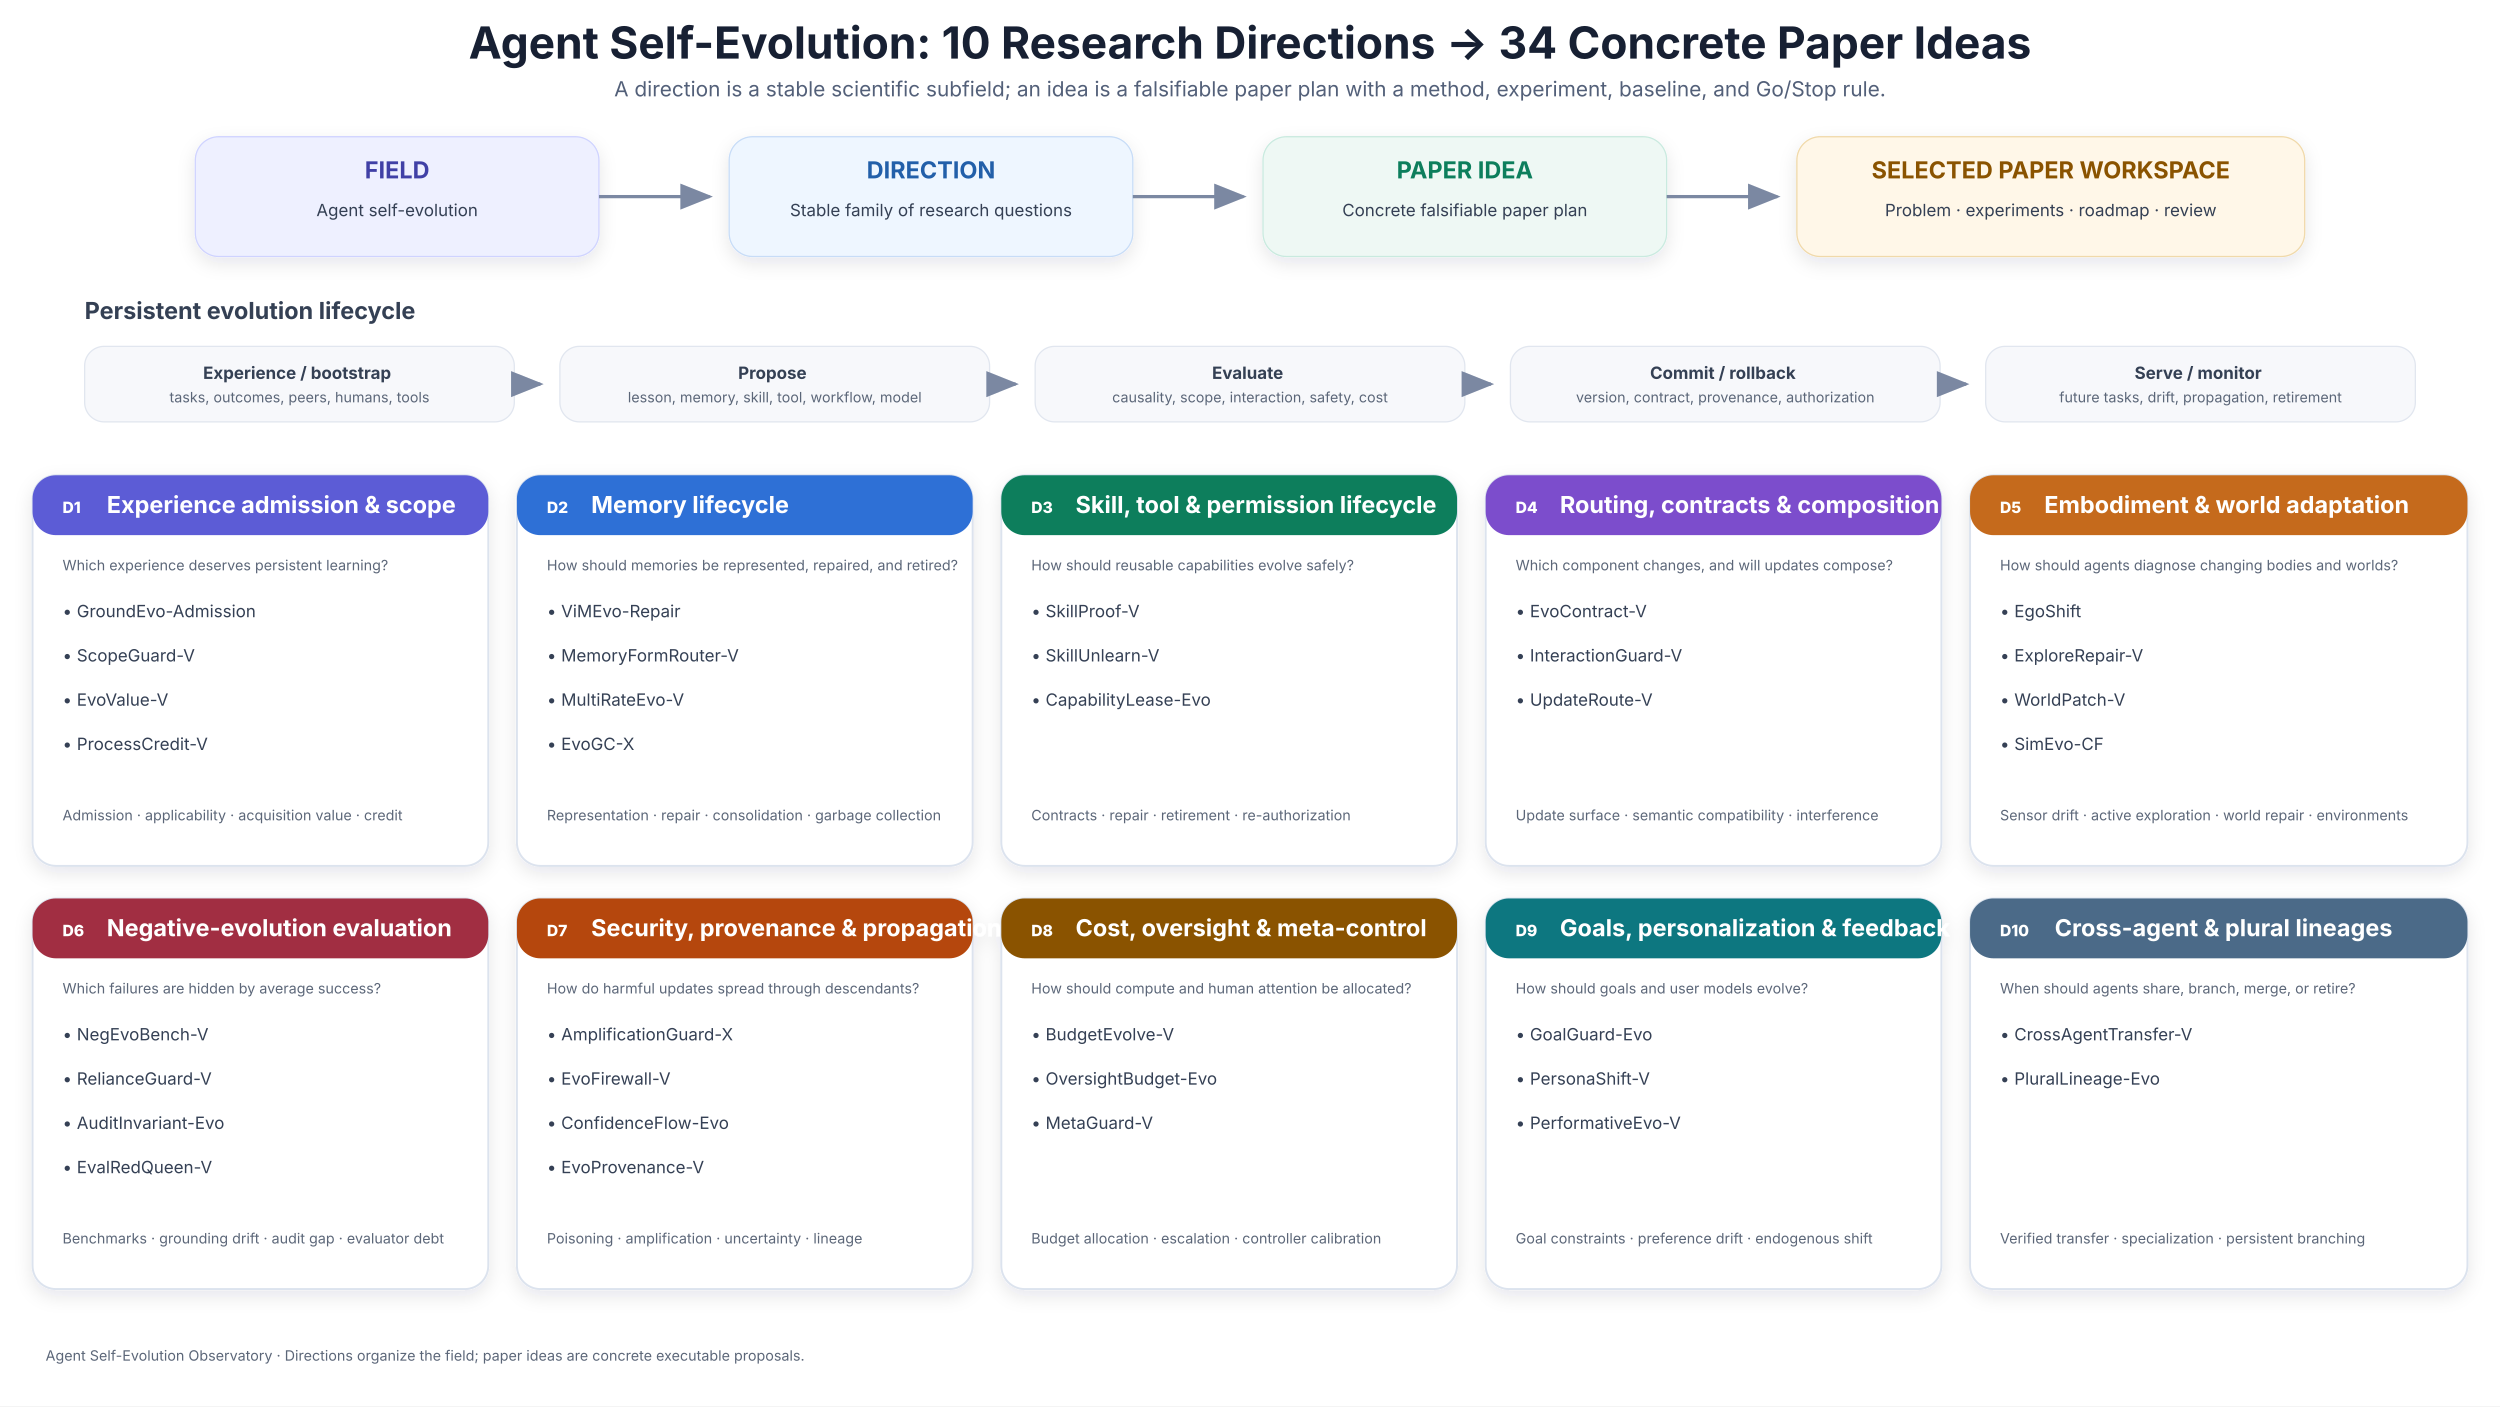
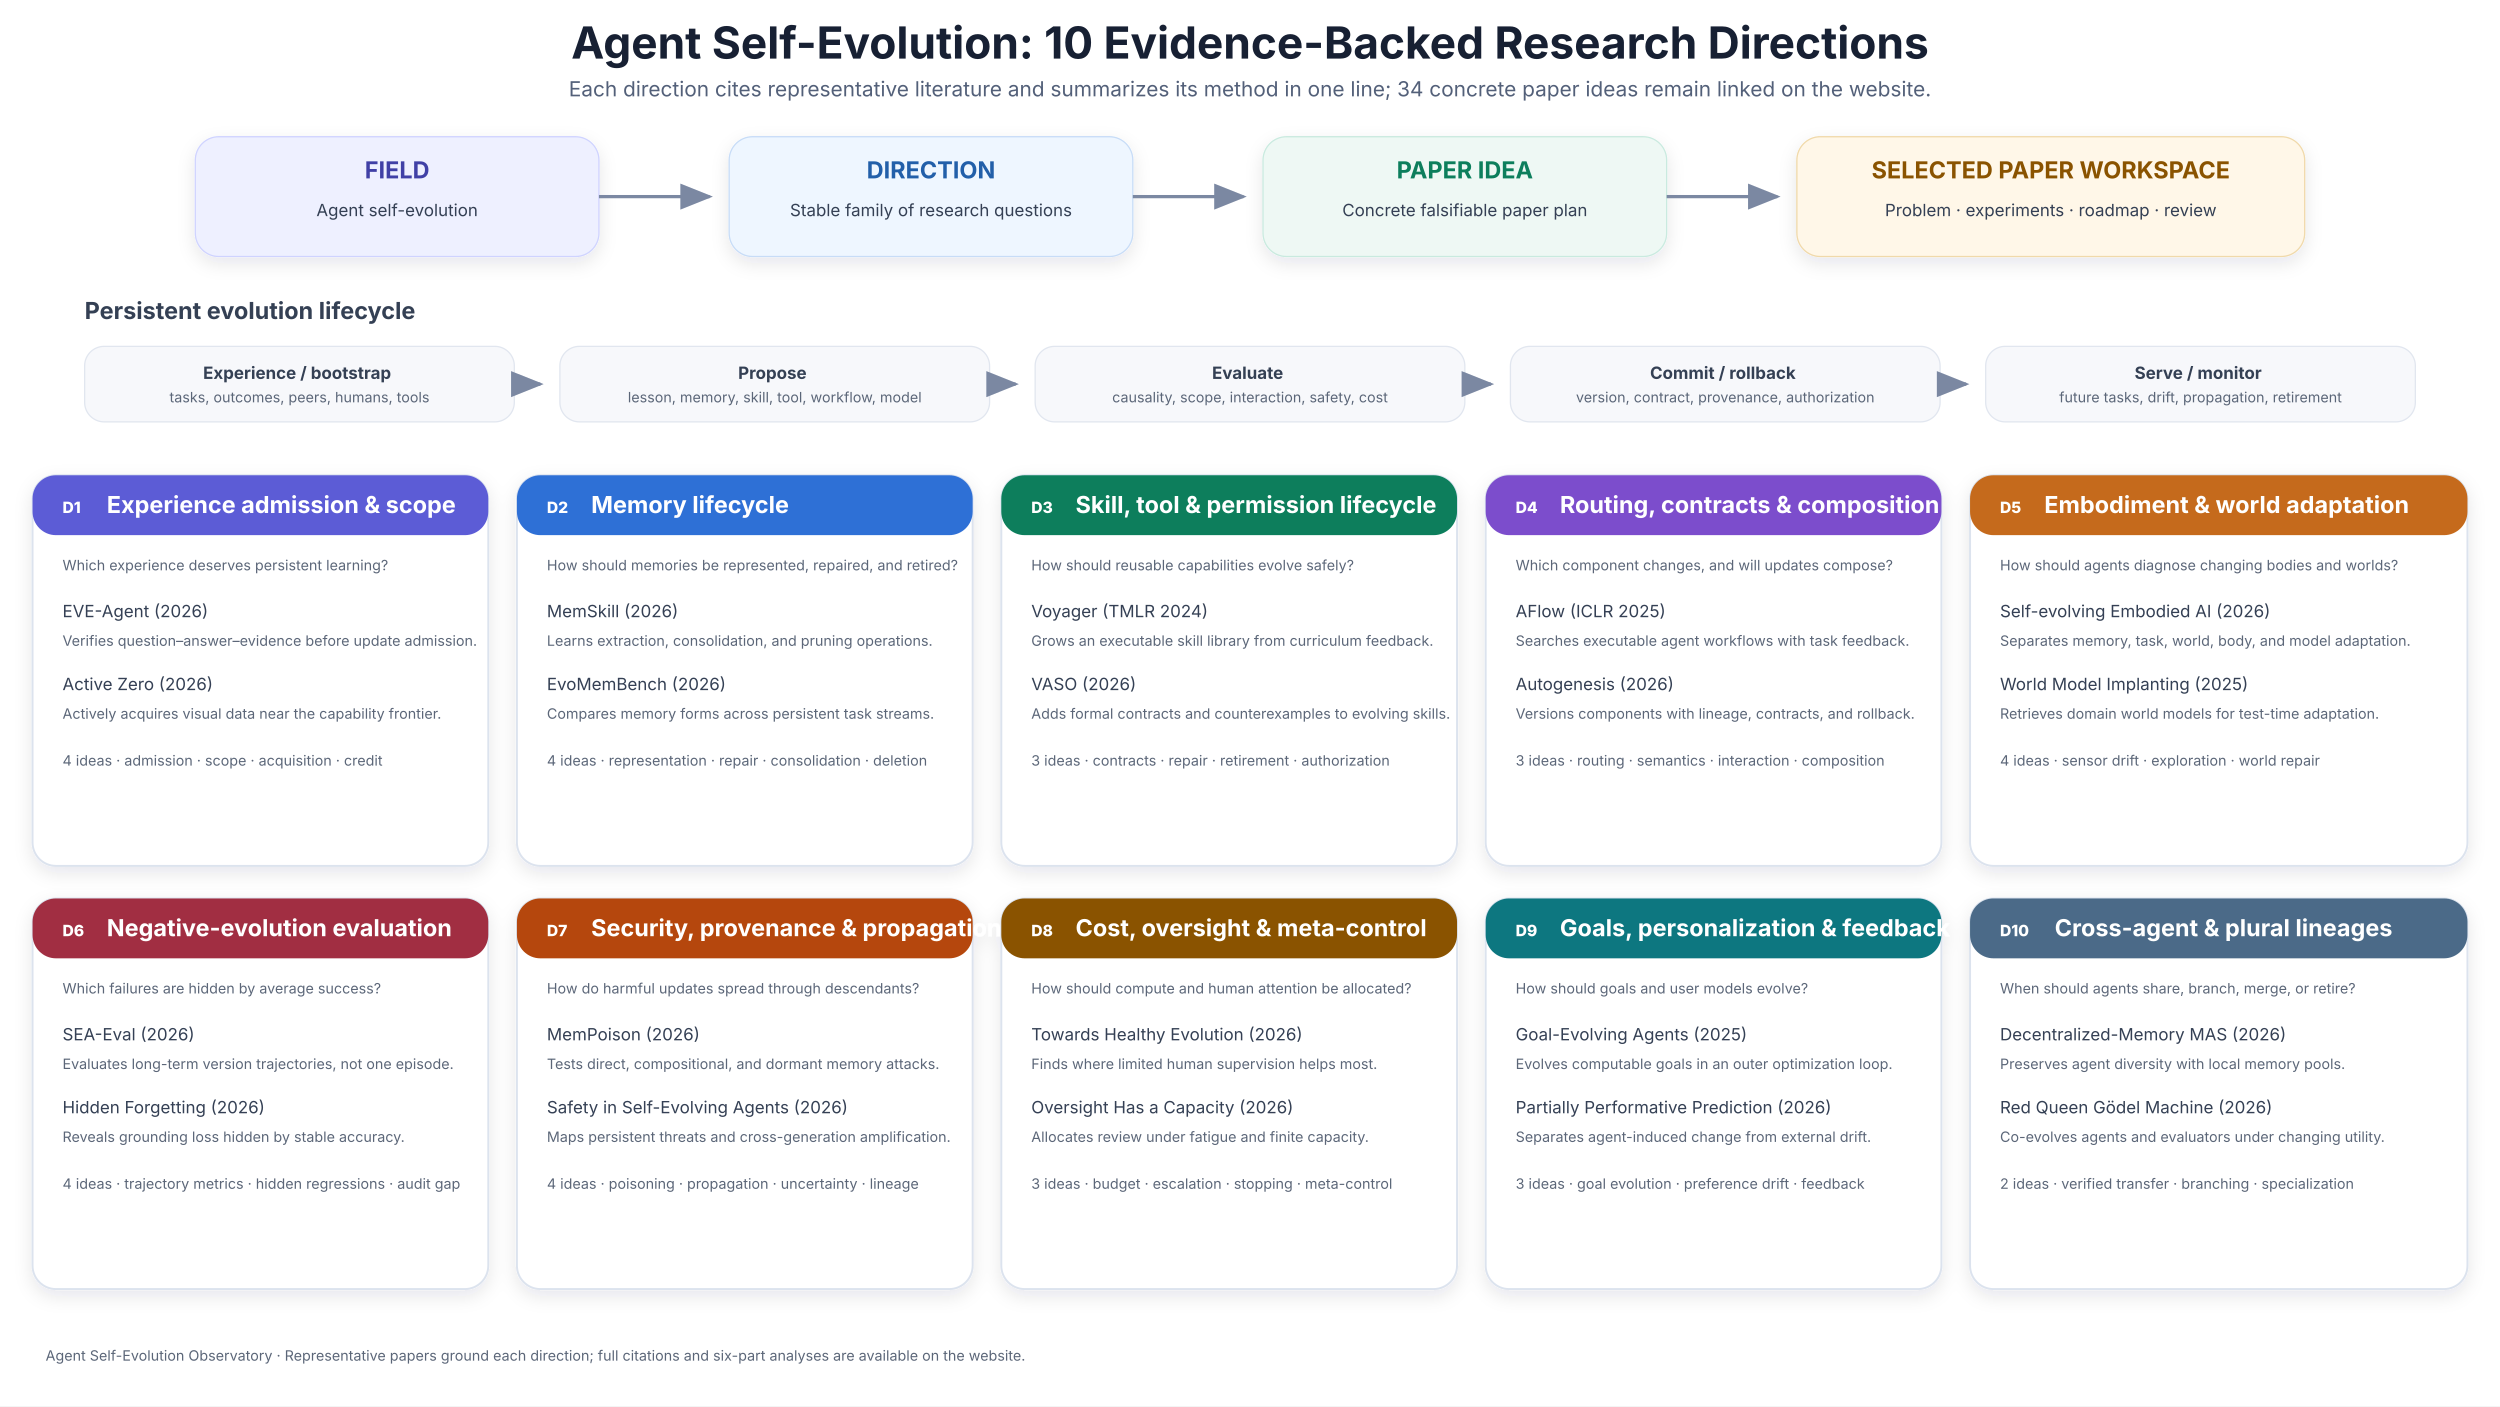
<svg xmlns="http://www.w3.org/2000/svg" width="1920" height="1080" viewBox="0 0 1920 1080" role="img" aria-labelledby="title desc">
  <defs>
    <style>
.bg{fill:#fff}.title{font:700 34px Inter,Segoe UI,Arial,sans-serif;fill:#172033}.sub{font:16px Inter,Segoe UI,Arial,sans-serif;fill:#536079}.head{font:700 18px Inter,Segoe UI,Arial,sans-serif}.body{font:13px Inter,Segoe UI,Arial,sans-serif;fill:#344054}.tiny{font:11px Inter,Segoe UI,Arial,sans-serif;fill:#5b6678}.code{font:800 12px Inter,Segoe UI,Arial,sans-serif;fill:#fff}.card{fill:#fff;stroke:#dce3ee;stroke-width:1.5}.arrow{stroke:#7b88a2;stroke-width:2.5;fill:none;marker-end:url(#arr)}.pill{fill:#f7f8fb;stroke:#e1e6ef}.white{fill:#fff}.center{text-anchor:middle}
</style>
    <marker id="arr" markerWidth="10" markerHeight="8" refX="9" refY="4" orient="auto">
      <path d="M0,0 L10,4 L0,8 Z" fill="#7b88a2" />
    </marker>
    <filter id="shadow" x="-20%" y="-20%" width="140%" height="140%">
      <feDropShadow dx="0" dy="5" stdDeviation="7" flood-color="#172033" flood-opacity=".10" />
    </filter>
  </defs>
  <rect class="bg" width="1920" height="1080" />
-   <text x="960" y="45" class="title center">Agent Self-Evolution: 10 Research Directions → 34 Concrete Paper Ideas</text>
-   <text x="960" y="74" class="sub center">A direction is a stable scientific subfield; an idea is a falsifiable paper plan with a method, experiment, baseline, and Go/Stop rule.</text>
+   <text x="960" y="45" class="title center">Agent Self-Evolution: 10 Evidence-Backed Research Directions</text>
+   <text x="960" y="74" class="sub center">Each direction cites representative literature and summarizes its method in one line; 34 concrete paper ideas remain linked on the website.</text>
  <g filter="url(#shadow)">
    <rect x="150" y="105" width="310" height="92" rx="18" fill="#eef0ff" stroke="#cfd3ff" />
    <text x="305" y="137" class="head center" fill="#4141a6">FIELD</text>
    <text x="305" y="166" class="body center">Agent self-evolution</text>
    <rect x="560" y="105" width="310" height="92" rx="18" fill="#eef6ff" stroke="#c7dcf7" />
    <text x="715" y="137" class="head center" fill="#215ea9">DIRECTION</text>
    <text x="715" y="166" class="body center">Stable family of research questions</text>
    <rect x="970" y="105" width="310" height="92" rx="18" fill="#eef8f4" stroke="#c9eadf" />
    <text x="1125" y="137" class="head center" fill="#087e5b">PAPER IDEA</text>
    <text x="1125" y="166" class="body center">Concrete falsifiable paper plan</text>
    <rect x="1380" y="105" width="390" height="92" rx="18" fill="#fff7e8" stroke="#f0d9aa" />
    <text x="1575" y="137" class="head center" fill="#8a5300">SELECTED PAPER WORKSPACE</text>
    <text x="1575" y="166" class="body center">Problem · experiments · roadmap · review</text>
  </g>
  <path d="M460 151 H545" class="arrow" />
  <path d="M870 151 H955" class="arrow" />
  <path d="M1280 151 H1365" class="arrow" />
  <text x="65" y="245" class="head" fill="#344054">Persistent evolution lifecycle</text>
  <g>
    <rect x="65" y="266" width="330" height="58" rx="15" class="pill" />
    <text x="230" y="291" class="body center">
      <tspan font-weight="700">Experience / bootstrap</tspan>
      <tspan x="230" dy="18" class="tiny">tasks, outcomes, peers, humans, tools</tspan>
    </text>
    <rect x="430" y="266" width="330" height="58" rx="15" class="pill" />
    <text x="595" y="291" class="body center">
      <tspan font-weight="700">Propose</tspan>
      <tspan x="595" dy="18" class="tiny">lesson, memory, skill, tool, workflow, model</tspan>
    </text>
    <rect x="795" y="266" width="330" height="58" rx="15" class="pill" />
    <text x="960" y="291" class="body center">
      <tspan font-weight="700">Evaluate</tspan>
      <tspan x="960" dy="18" class="tiny">causality, scope, interaction, safety, cost</tspan>
    </text>
    <rect x="1160" y="266" width="330" height="58" rx="15" class="pill" />
    <text x="1325" y="291" class="body center">
      <tspan font-weight="700">Commit / rollback</tspan>
      <tspan x="1325" dy="18" class="tiny">version, contract, provenance, authorization</tspan>
    </text>
    <rect x="1525" y="266" width="330" height="58" rx="15" class="pill" />
    <text x="1690" y="291" class="body center">
      <tspan font-weight="700">Serve / monitor</tspan>
      <tspan x="1690" dy="18" class="tiny">future tasks, drift, propagation, retirement</tspan>
    </text>
  </g>
  <path d="M395 295 H415" class="arrow" />
  <path d="M760 295 H780" class="arrow" />
  <path d="M1125 295 H1145" class="arrow" />
  <path d="M1490 295 H1510" class="arrow" />
  <g filter="url(#shadow)">
    <rect x="25" y="365" width="350" height="300" rx="18" class="card" />
    <rect x="25" y="365" width="350" height="46" rx="18" fill="#5b5bd6" />
    <text x="48" y="394" class="code">D1</text>
    <text x="82" y="394" class="head white">Experience admission &amp; scope</text>
    <text x="48" y="438" class="tiny">Which experience deserves persistent learning?</text>
-     <text x="48" y="474" class="body">• GroundEvo-Admission</text>
-     <text x="48" y="508" class="body">• ScopeGuard-V</text>
-     <text x="48" y="542" class="body">• EvoValue-V</text>
-     <text x="48" y="576" class="body">• ProcessCredit-V</text>
-     <text x="48" y="630" class="tiny">Admission · applicability · acquisition value · credit</text>
+     <text data-paper="EVE-Agent" x="48" y="474" class="body">EVE-Agent (2026)</text>
+     <text x="48" y="496" class="tiny">Verifies question–answer–evidence before update admission.</text>
+     <text data-paper="Active Zero" x="48" y="530" class="body">Active Zero (2026)</text>
+     <text x="48" y="552" class="tiny">Actively acquires visual data near the capability frontier.</text>
+     <text x="48" y="588" class="tiny">4 ideas · admission · scope · acquisition · credit</text>
    <rect x="397" y="365" width="350" height="300" rx="18" class="card" />
    <rect x="397" y="365" width="350" height="46" rx="18" fill="#2f6fd6" />
    <text x="420" y="394" class="code">D2</text>
    <text x="454" y="394" class="head white">Memory lifecycle</text>
    <text x="420" y="438" class="tiny">How should memories be represented, repaired, and retired?</text>
-     <text x="420" y="474" class="body">• ViMEvo-Repair</text>
-     <text x="420" y="508" class="body">• MemoryFormRouter-V</text>
-     <text x="420" y="542" class="body">• MultiRateEvo-V</text>
-     <text x="420" y="576" class="body">• EvoGC-X</text>
-     <text x="420" y="630" class="tiny">Representation · repair · consolidation · garbage collection</text>
+     <text data-paper="MemSkill" x="420" y="474" class="body">MemSkill (2026)</text>
+     <text x="420" y="496" class="tiny">Learns extraction, consolidation, and pruning operations.</text>
+     <text data-paper="EvoMemBench" x="420" y="530" class="body">EvoMemBench (2026)</text>
+     <text x="420" y="552" class="tiny">Compares memory forms across persistent task streams.</text>
+     <text x="420" y="588" class="tiny">4 ideas · representation · repair · consolidation · deletion</text>
    <rect x="769" y="365" width="350" height="300" rx="18" class="card" />
    <rect x="769" y="365" width="350" height="46" rx="18" fill="#087e5b" />
    <text x="792" y="394" class="code">D3</text>
    <text x="826" y="394" class="head white">Skill, tool &amp; permission lifecycle</text>
    <text x="792" y="438" class="tiny">How should reusable capabilities evolve safely?</text>
-     <text x="792" y="474" class="body">• SkillProof-V</text>
-     <text x="792" y="508" class="body">• SkillUnlearn-V</text>
-     <text x="792" y="542" class="body">• CapabilityLease-Evo</text>
-     <text x="792" y="630" class="tiny">Contracts · repair · retirement · re-authorization</text>
+     <text data-paper="Voyager" x="792" y="474" class="body">Voyager (TMLR 2024)</text>
+     <text x="792" y="496" class="tiny">Grows an executable skill library from curriculum feedback.</text>
+     <text data-paper="VASO" x="792" y="530" class="body">VASO (2026)</text>
+     <text x="792" y="552" class="tiny">Adds formal contracts and counterexamples to evolving skills.</text>
+     <text x="792" y="588" class="tiny">3 ideas · contracts · repair · retirement · authorization</text>
    <rect x="1141" y="365" width="350" height="300" rx="18" class="card" />
    <rect x="1141" y="365" width="350" height="46" rx="18" fill="#7c4dcc" />
    <text x="1164" y="394" class="code">D4</text>
    <text x="1198" y="394" class="head white">Routing, contracts &amp; composition</text>
    <text x="1164" y="438" class="tiny">Which component changes, and will updates compose?</text>
-     <text x="1164" y="474" class="body">• EvoContract-V</text>
-     <text x="1164" y="508" class="body">• InteractionGuard-V</text>
-     <text x="1164" y="542" class="body">• UpdateRoute-V</text>
-     <text x="1164" y="630" class="tiny">Update surface · semantic compatibility · interference</text>
+     <text data-paper="AFlow" x="1164" y="474" class="body">AFlow (ICLR 2025)</text>
+     <text x="1164" y="496" class="tiny">Searches executable agent workflows with task feedback.</text>
+     <text data-paper="Autogenesis" x="1164" y="530" class="body">Autogenesis (2026)</text>
+     <text x="1164" y="552" class="tiny">Versions components with lineage, contracts, and rollback.</text>
+     <text x="1164" y="588" class="tiny">3 ideas · routing · semantics · interaction · composition</text>
    <rect x="1513" y="365" width="382" height="300" rx="18" class="card" />
    <rect x="1513" y="365" width="382" height="46" rx="18" fill="#c56a1a" />
    <text x="1536" y="394" class="code">D5</text>
    <text x="1570" y="394" class="head white">Embodiment &amp; world adaptation</text>
    <text x="1536" y="438" class="tiny">How should agents diagnose changing bodies and worlds?</text>
-     <text x="1536" y="474" class="body">• EgoShift</text>
-     <text x="1536" y="508" class="body">• ExploreRepair-V</text>
-     <text x="1536" y="542" class="body">• WorldPatch-V</text>
-     <text x="1536" y="576" class="body">• SimEvo-CF</text>
-     <text x="1536" y="630" class="tiny">Sensor drift · active exploration · world repair · environments</text>
+     <text data-paper="Self-evolving Embodied AI" x="1536" y="474" class="body">Self-evolving Embodied AI (2026)</text>
+     <text x="1536" y="496" class="tiny">Separates memory, task, world, body, and model adaptation.</text>
+     <text data-paper="World Model Implanting" x="1536" y="530" class="body">World Model Implanting (2025)</text>
+     <text x="1536" y="552" class="tiny">Retrieves domain world models for test-time adaptation.</text>
+     <text x="1536" y="588" class="tiny">4 ideas · sensor drift · exploration · world repair</text>
  </g>
  <g filter="url(#shadow)">
    <rect x="25" y="690" width="350" height="300" rx="18" class="card" />
    <rect x="25" y="690" width="350" height="46" rx="18" fill="#a12f42" />
    <text x="48" y="719" class="code">D6</text>
    <text x="82" y="719" class="head white">Negative-evolution evaluation</text>
    <text x="48" y="763" class="tiny">Which failures are hidden by average success?</text>
-     <text x="48" y="799" class="body">• NegEvoBench-V</text>
-     <text x="48" y="833" class="body">• RelianceGuard-V</text>
-     <text x="48" y="867" class="body">• AuditInvariant-Evo</text>
-     <text x="48" y="901" class="body">• EvalRedQueen-V</text>
-     <text x="48" y="955" class="tiny">Benchmarks · grounding drift · audit gap · evaluator debt</text>
+     <text data-paper="SEA-Eval" x="48" y="799" class="body">SEA-Eval (2026)</text>
+     <text x="48" y="821" class="tiny">Evaluates long-term version trajectories, not one episode.</text>
+     <text data-paper="Hidden Forgetting" x="48" y="855" class="body">Hidden Forgetting (2026)</text>
+     <text x="48" y="877" class="tiny">Reveals grounding loss hidden by stable accuracy.</text>
+     <text x="48" y="913" class="tiny">4 ideas · trajectory metrics · hidden regressions · audit gap</text>
    <rect x="397" y="690" width="350" height="300" rx="18" class="card" />
    <rect x="397" y="690" width="350" height="46" rx="18" fill="#b54708" />
    <text x="420" y="719" class="code">D7</text>
    <text x="454" y="719" class="head white">Security, provenance &amp; propagation</text>
    <text x="420" y="763" class="tiny">How do harmful updates spread through descendants?</text>
-     <text x="420" y="799" class="body">• AmplificationGuard-X</text>
-     <text x="420" y="833" class="body">• EvoFirewall-V</text>
-     <text x="420" y="867" class="body">• ConfidenceFlow-Evo</text>
-     <text x="420" y="901" class="body">• EvoProvenance-V</text>
-     <text x="420" y="955" class="tiny">Poisoning · amplification · uncertainty · lineage</text>
+     <text data-paper="MemPoison" x="420" y="799" class="body">MemPoison (2026)</text>
+     <text x="420" y="821" class="tiny">Tests direct, compositional, and dormant memory attacks.</text>
+     <text data-paper="Safety in Self-Evolving Agents" x="420" y="855" class="body">Safety in Self-Evolving Agents (2026)</text>
+     <text x="420" y="877" class="tiny">Maps persistent threats and cross-generation amplification.</text>
+     <text x="420" y="913" class="tiny">4 ideas · poisoning · propagation · uncertainty · lineage</text>
    <rect x="769" y="690" width="350" height="300" rx="18" class="card" />
    <rect x="769" y="690" width="350" height="46" rx="18" fill="#8a5300" />
    <text x="792" y="719" class="code">D8</text>
    <text x="826" y="719" class="head white">Cost, oversight &amp; meta-control</text>
    <text x="792" y="763" class="tiny">How should compute and human attention be allocated?</text>
-     <text x="792" y="799" class="body">• BudgetEvolve-V</text>
-     <text x="792" y="833" class="body">• OversightBudget-Evo</text>
-     <text x="792" y="867" class="body">• MetaGuard-V</text>
-     <text x="792" y="955" class="tiny">Budget allocation · escalation · controller calibration</text>
+     <text data-paper="Towards Healthy Evolution" x="792" y="799" class="body">Towards Healthy Evolution (2026)</text>
+     <text x="792" y="821" class="tiny">Finds where limited human supervision helps most.</text>
+     <text data-paper="Oversight Has a Capacity" x="792" y="855" class="body">Oversight Has a Capacity (2026)</text>
+     <text x="792" y="877" class="tiny">Allocates review under fatigue and finite capacity.</text>
+     <text x="792" y="913" class="tiny">3 ideas · budget · escalation · stopping · meta-control</text>
    <rect x="1141" y="690" width="350" height="300" rx="18" class="card" />
    <rect x="1141" y="690" width="350" height="46" rx="18" fill="#0f7780" />
    <text x="1164" y="719" class="code">D9</text>
    <text x="1198" y="719" class="head white">Goals, personalization &amp; feedback</text>
    <text x="1164" y="763" class="tiny">How should goals and user models evolve?</text>
-     <text x="1164" y="799" class="body">• GoalGuard-Evo</text>
-     <text x="1164" y="833" class="body">• PersonaShift-V</text>
-     <text x="1164" y="867" class="body">• PerformativeEvo-V</text>
-     <text x="1164" y="955" class="tiny">Goal constraints · preference drift · endogenous shift</text>
+     <text data-paper="Goal-Evolving Agents" x="1164" y="799" class="body">Goal-Evolving Agents (2025)</text>
+     <text x="1164" y="821" class="tiny">Evolves computable goals in an outer optimization loop.</text>
+     <text data-paper="Partially Performative Prediction" x="1164" y="855" class="body">Partially Performative Prediction (2026)</text>
+     <text x="1164" y="877" class="tiny">Separates agent-induced change from external drift.</text>
+     <text x="1164" y="913" class="tiny">3 ideas · goal evolution · preference drift · feedback</text>
    <rect x="1513" y="690" width="382" height="300" rx="18" class="card" />
    <rect x="1513" y="690" width="382" height="46" rx="18" fill="#4b6b88" />
    <text x="1536" y="719" class="code">D10</text>
    <text x="1578" y="719" class="head white">Cross-agent &amp; plural lineages</text>
    <text x="1536" y="763" class="tiny">When should agents share, branch, merge, or retire?</text>
-     <text x="1536" y="799" class="body">• CrossAgentTransfer-V</text>
-     <text x="1536" y="833" class="body">• PluralLineage-Evo</text>
-     <text x="1536" y="955" class="tiny">Verified transfer · specialization · persistent branching</text>
+     <text data-paper="Decentralized-Memory MAS" x="1536" y="799" class="body">Decentralized-Memory MAS (2026)</text>
+     <text x="1536" y="821" class="tiny">Preserves agent diversity with local memory pools.</text>
+     <text data-paper="Red Queen Gödel Machine" x="1536" y="855" class="body">Red Queen Gödel Machine (2026)</text>
+     <text x="1536" y="877" class="tiny">Co-evolves agents and evaluators under changing utility.</text>
+     <text x="1536" y="913" class="tiny">2 ideas · verified transfer · branching · specialization</text>
  </g>
-   <text x="35" y="1045" class="tiny">Agent Self-Evolution Observatory · Directions organize the field; paper ideas are concrete executable proposals.</text>
+   <text x="35" y="1045" class="tiny">Agent Self-Evolution Observatory · Representative papers ground each direction; full citations and six-part analyses are available on the website.</text>
</svg>
